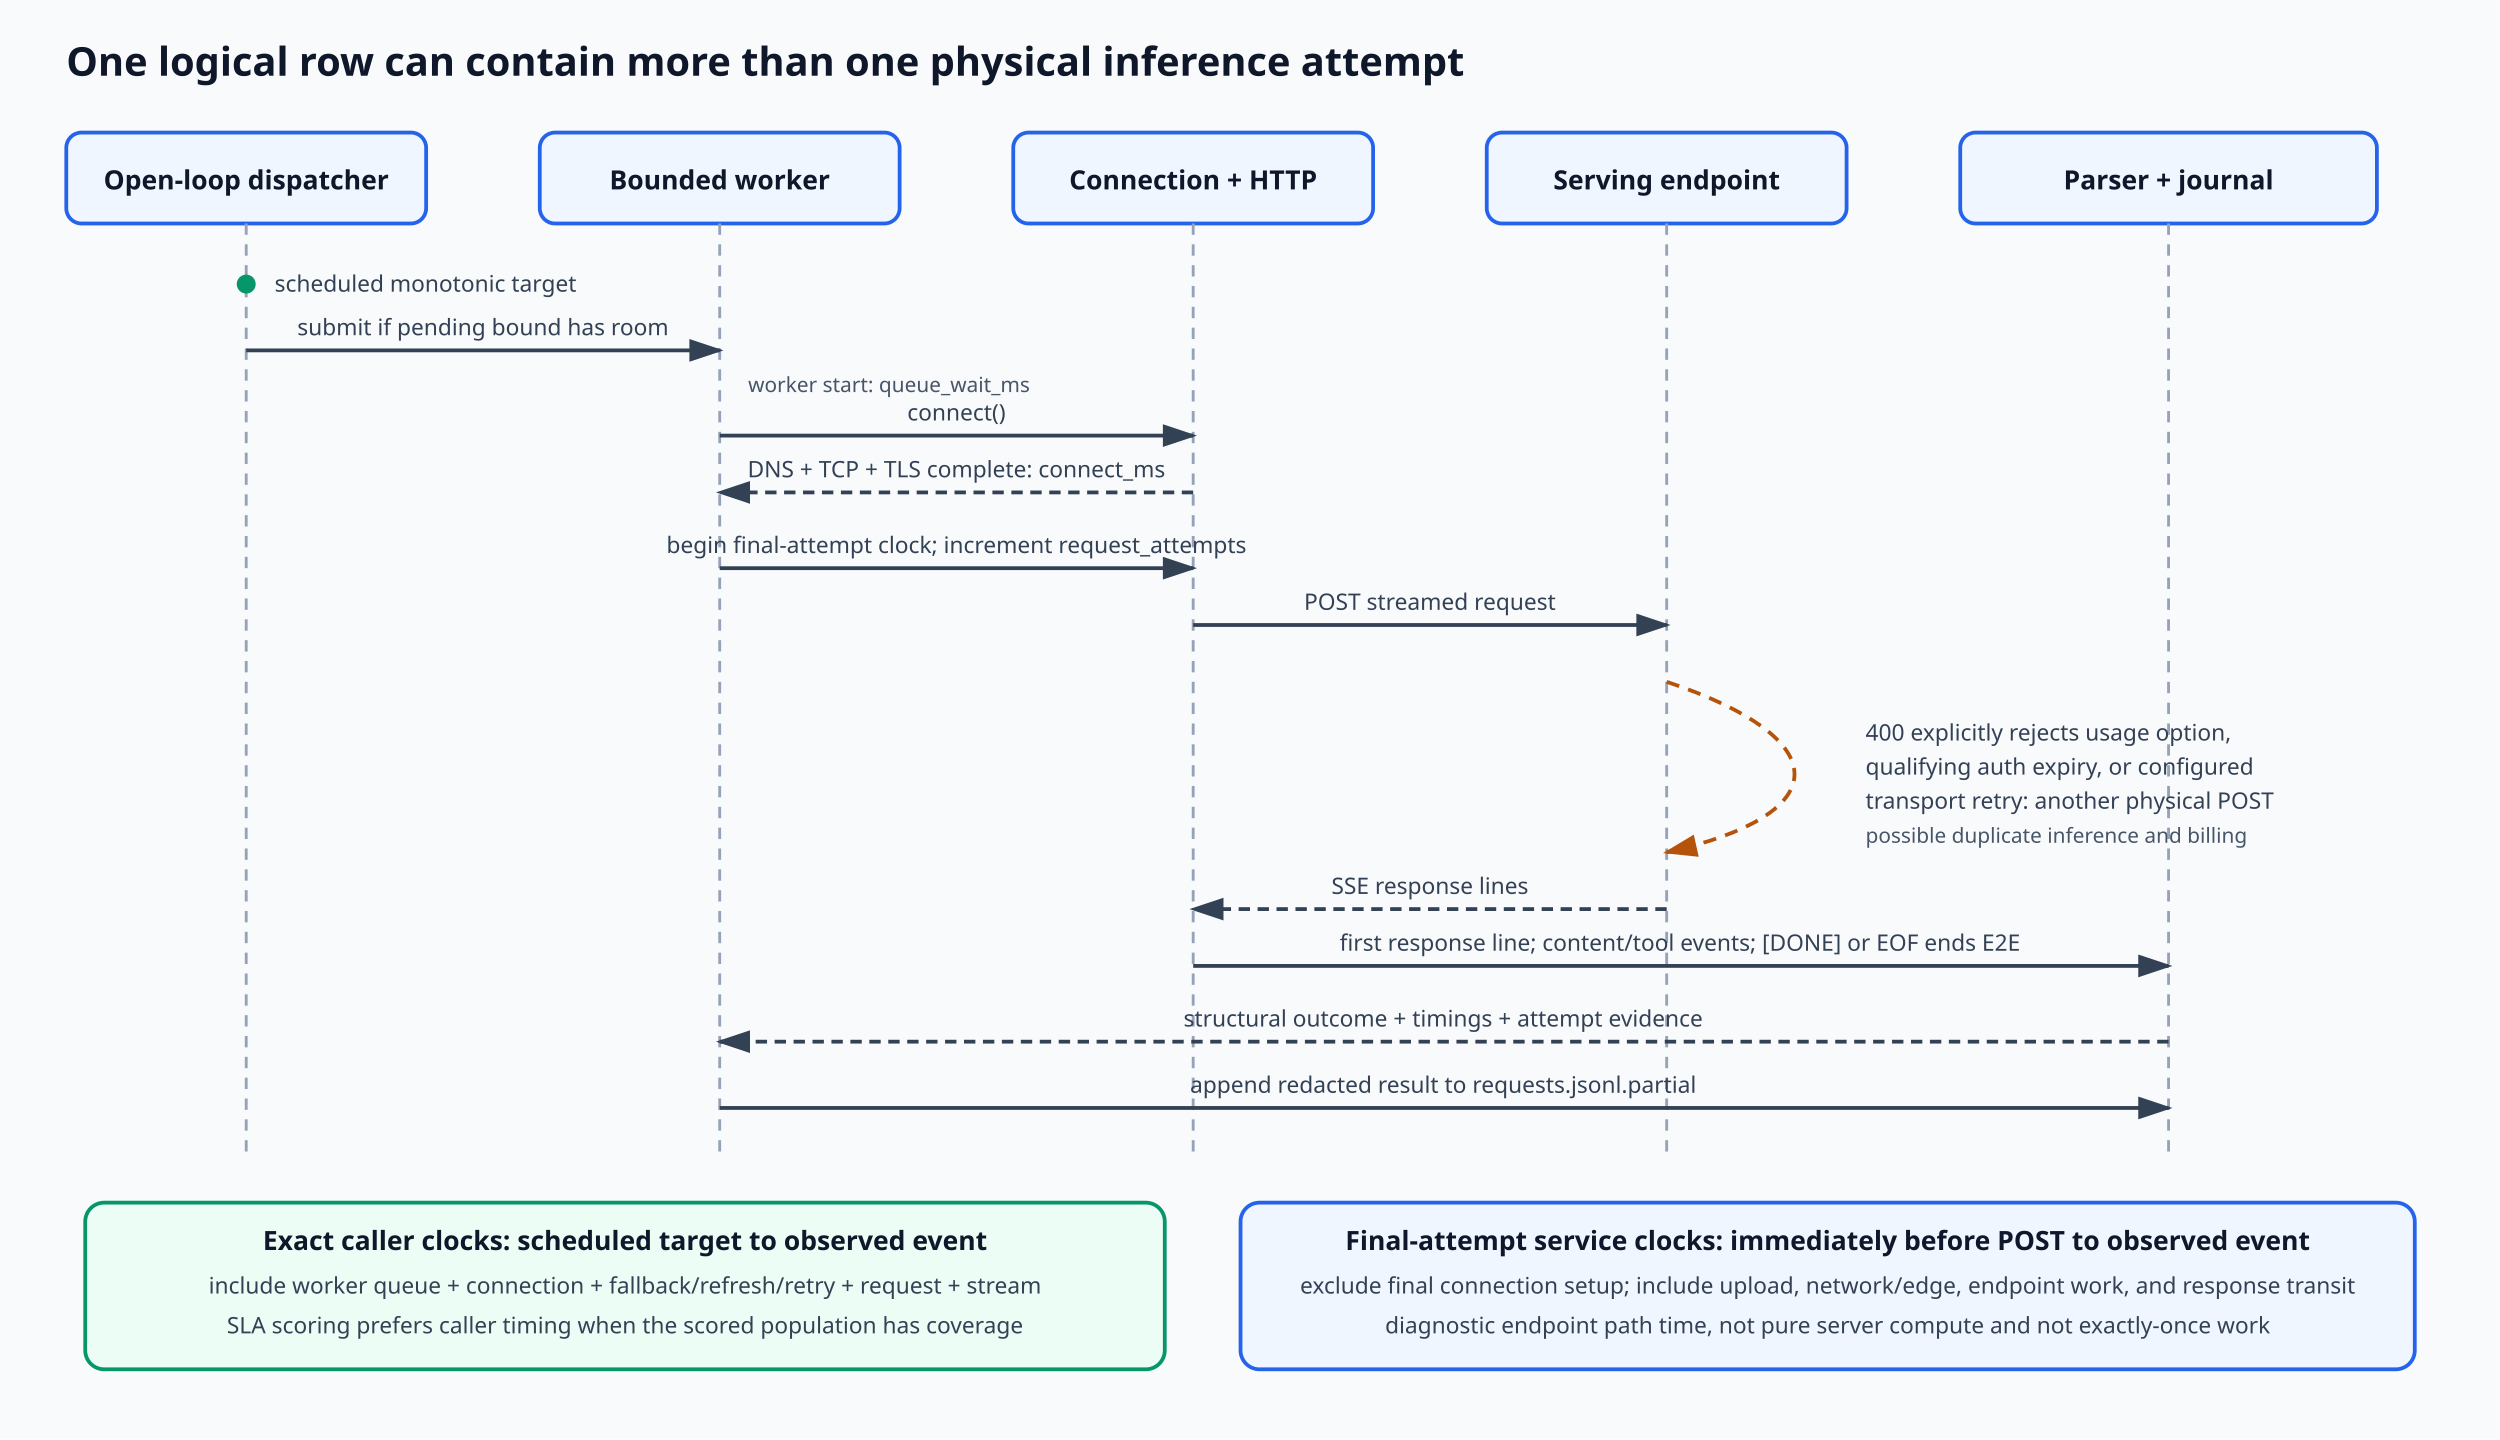
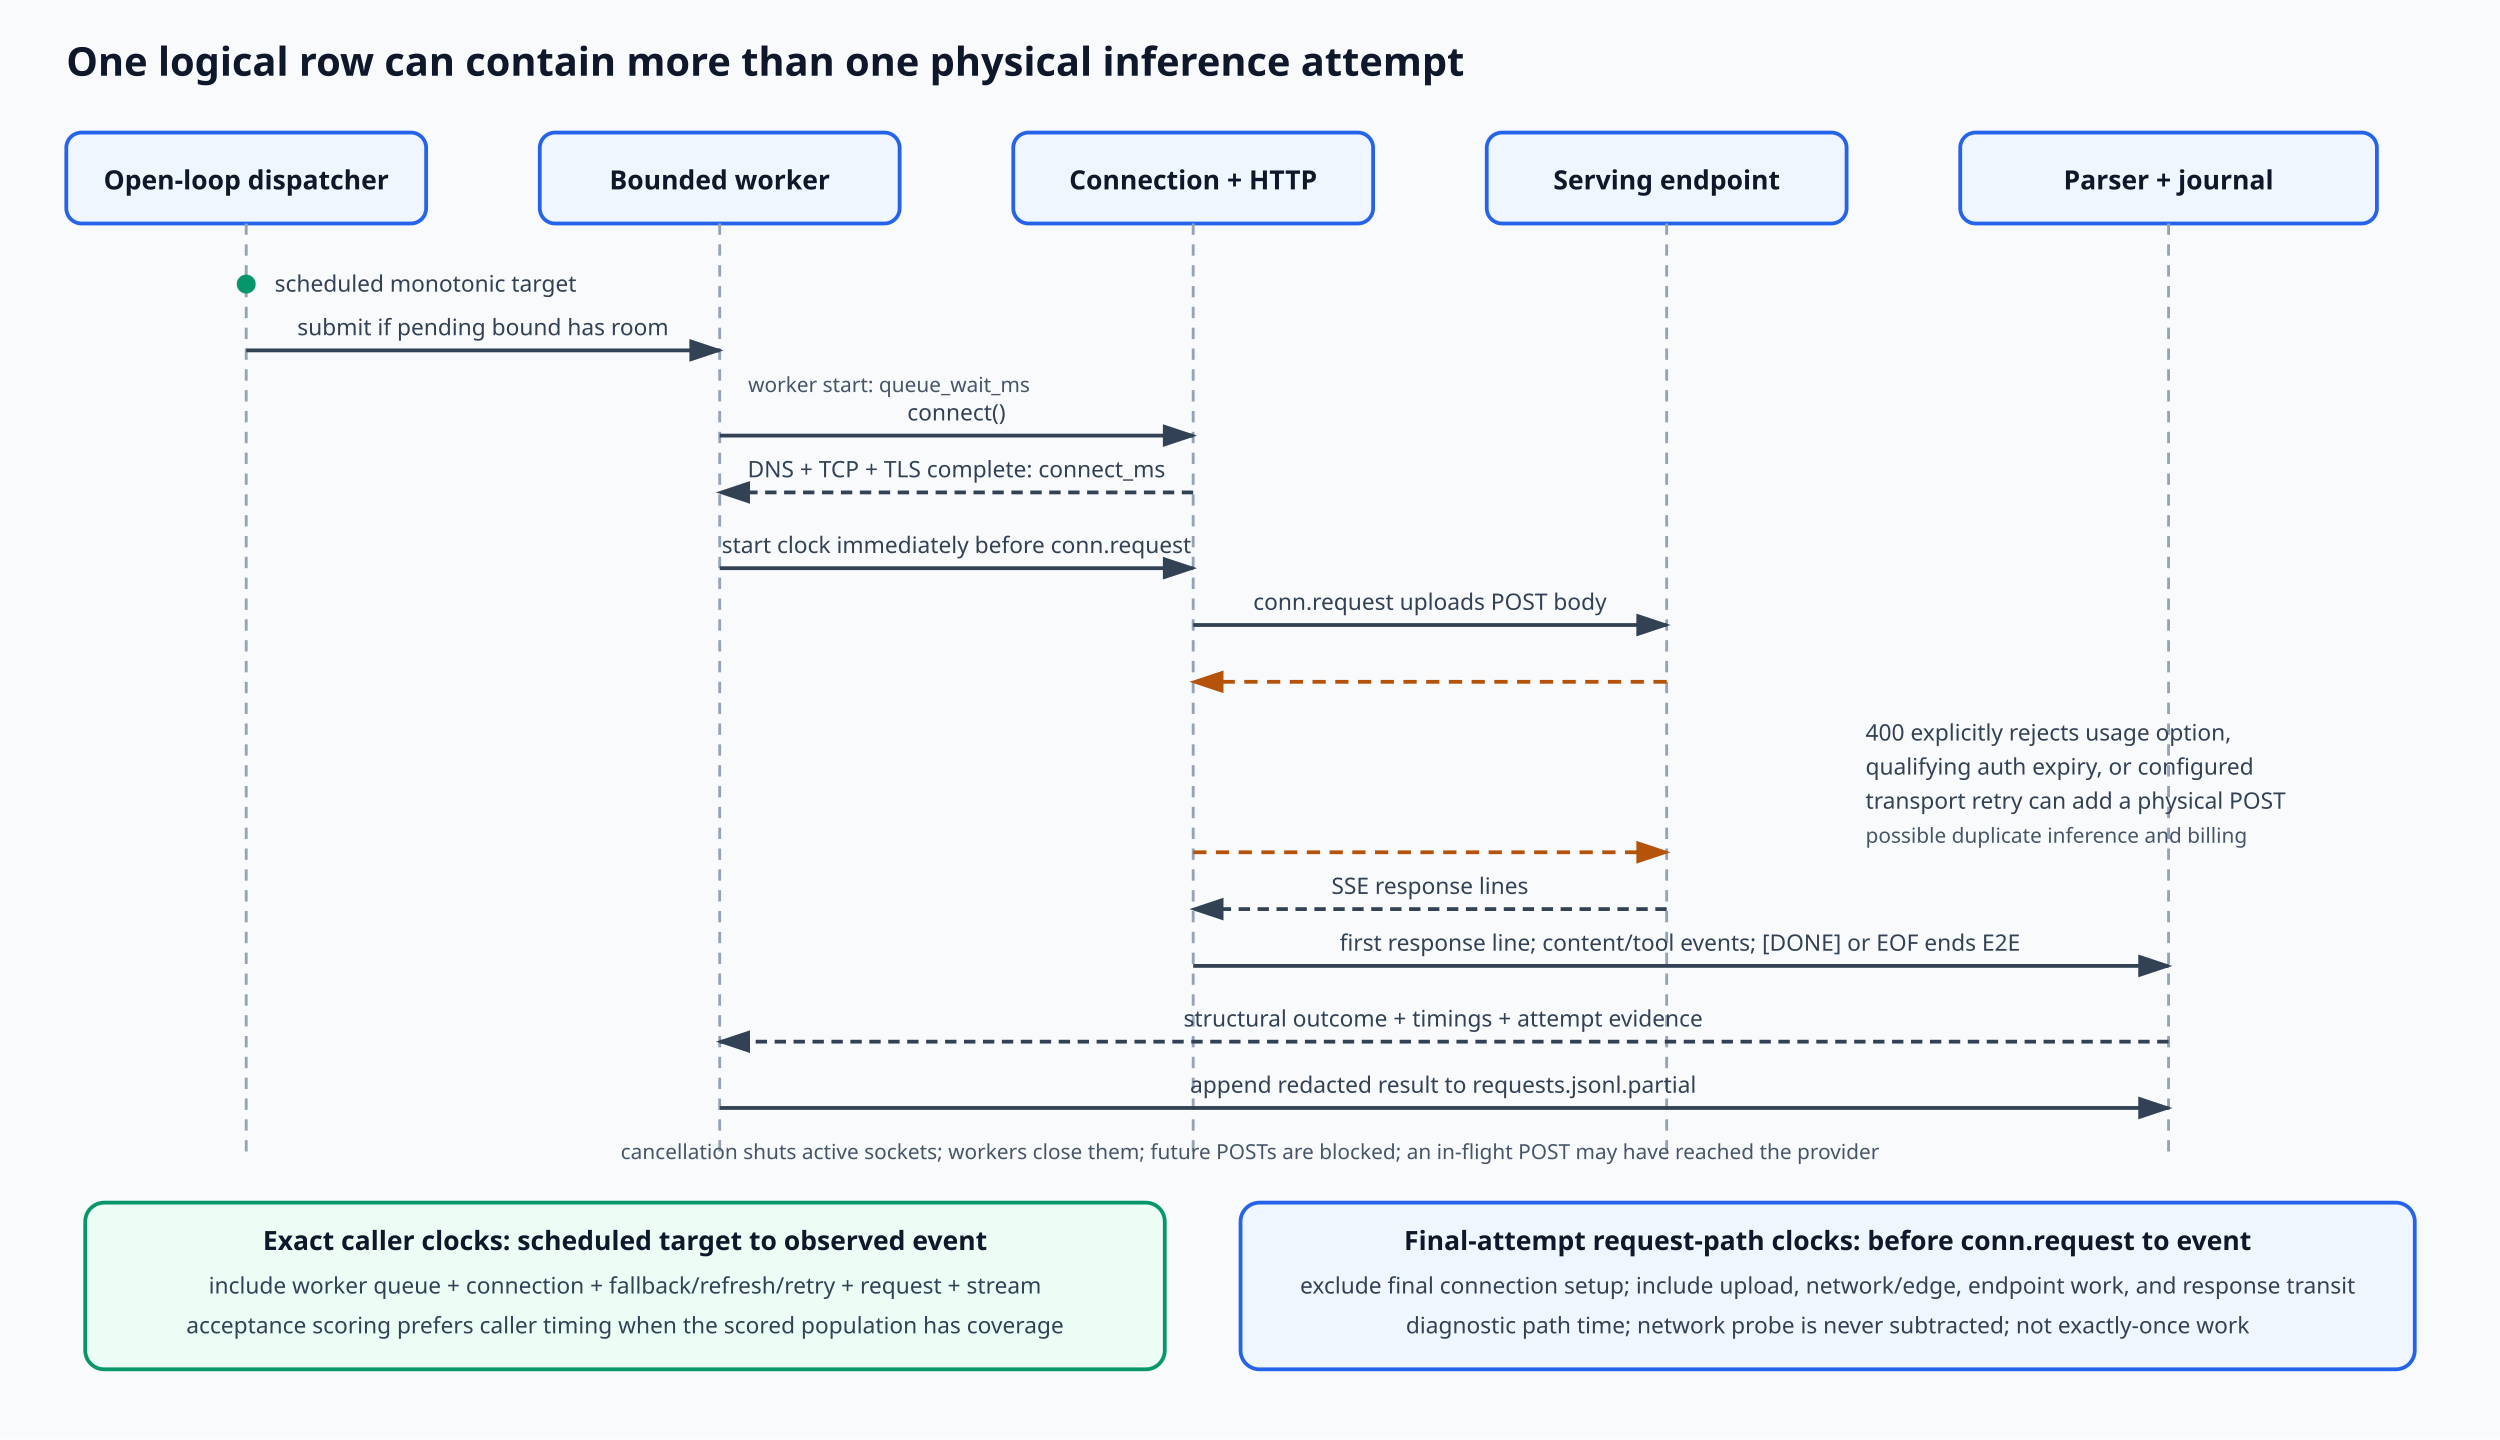
<svg xmlns="http://www.w3.org/2000/svg" width="1320" height="760" viewBox="0 0 1320 760" role="img" aria-labelledby="title desc">
  <defs>
    <marker id="arrow" markerWidth="10" markerHeight="10" refX="8" refY="3" orient="auto">
      <path d="M0,0 L0,6 L9,3 z" fill="#334155" />
    </marker>
    <marker id="warnArrow" markerWidth="10" markerHeight="10" refX="8" refY="3" orient="auto">
      <path d="M0,0 L0,6 L9,3 z" fill="#b45309" />
    </marker>
    <style>
      .bg{fill:#f8fafc}.head{fill:#eff6ff;stroke:#2563eb;stroke-width:2}.life{stroke:#94a3b8;stroke-width:1.5;stroke-dasharray:6 5}.msg{stroke:#334155;stroke-width:2;marker-end:url(#arrow)}.ret{stroke:#334155;stroke-width:2;stroke-dasharray:6 4;marker-end:url(#arrow)}.warn{fill:none;stroke:#b45309;stroke-width:2;stroke-dasharray:7 5;marker-end:url(#warnArrow)}.caller{fill:#ecfdf5;stroke:#059669;stroke-width:2}.service{fill:#eff6ff;stroke:#2563eb;stroke-width:2}.journal{fill:#f5f3ff;stroke:#7c3aed;stroke-width:2}.h{font:700 21px system-ui,sans-serif;fill:#0f172a}.t{font:700 14px system-ui,sans-serif;fill:#0f172a}.s{font:12px system-ui,sans-serif;fill:#334155}.tiny{font:11px system-ui,sans-serif;fill:#475569}
    </style>
  </defs>
  <rect class="bg" width="1320" height="760" />
  <text class="h" x="35" y="40">One logical row can contain more than one physical inference attempt</text>
  <rect class="head" x="35" y="70" width="190" height="48" rx="8" />
  <text class="t" x="130" y="100" text-anchor="middle">Open-loop dispatcher</text>
  <rect class="head" x="285" y="70" width="190" height="48" rx="8" />
  <text class="t" x="380" y="100" text-anchor="middle">Bounded worker</text>
  <rect class="head" x="535" y="70" width="190" height="48" rx="8" />
  <text class="t" x="630" y="100" text-anchor="middle">Connection + HTTP</text>
  <rect class="head" x="785" y="70" width="190" height="48" rx="8" />
  <text class="t" x="880" y="100" text-anchor="middle">Serving endpoint</text>
  <rect class="head" x="1035" y="70" width="220" height="48" rx="8" />
  <text class="t" x="1145" y="100" text-anchor="middle">Parser + journal</text>
  <line class="life" x1="130" y1="118" x2="130" y2="610" />
  <line class="life" x1="380" y1="118" x2="380" y2="610" />
  <line class="life" x1="630" y1="118" x2="630" y2="610" />
  <line class="life" x1="880" y1="118" x2="880" y2="610" />
  <line class="life" x1="1145" y1="118" x2="1145" y2="610" />
  <circle cx="130" cy="150" r="5" fill="#059669" />
  <text class="s" x="145" y="154">scheduled monotonic target</text>
  <line class="msg" x1="130" y1="185" x2="380" y2="185" />
  <text class="s" x="255" y="177" text-anchor="middle">submit if pending bound has room</text>
  <text class="tiny" x="395" y="207">worker start: queue_wait_ms</text>
  <line class="msg" x1="380" y1="230" x2="630" y2="230" />
  <text class="s" x="505" y="222" text-anchor="middle">connect()</text>
  <line class="ret" x1="630" y1="260" x2="380" y2="260" />
  <text class="s" x="505" y="252" text-anchor="middle">DNS + TCP + TLS complete: connect_ms</text>
  <line class="msg" x1="380" y1="300" x2="630" y2="300" />
-   <text class="s" x="505" y="292" text-anchor="middle">begin final-attempt clock; increment request_attempts</text>
+   <text class="s" x="505" y="292" text-anchor="middle">start clock immediately before conn.request</text>
  <line class="msg" x1="630" y1="330" x2="880" y2="330" />
-   <text class="s" x="755" y="322" text-anchor="middle">POST streamed request</text>
-   <path class="warn" d="M880 360 C970 390 970 430 880 450" />
+   <text class="s" x="755" y="322" text-anchor="middle">conn.request uploads POST body</text>
+   <line class="warn" x1="880" y1="360" x2="630" y2="360" />
+   <line class="warn" x1="630" y1="450" x2="880" y2="450" />
  <text class="s" x="985" y="391">400 explicitly rejects usage option,</text>
  <text class="s" x="985" y="409">qualifying auth expiry, or configured</text>
-   <text class="s" x="985" y="427">transport retry: another physical POST</text>
+   <text class="s" x="985" y="427">transport retry can add a physical POST</text>
  <text class="tiny" x="985" y="445">possible duplicate inference and billing</text>
  <line class="ret" x1="880" y1="480" x2="630" y2="480" />
  <text class="s" x="755" y="472" text-anchor="middle">SSE response lines</text>
  <line class="msg" x1="630" y1="510" x2="1145" y2="510" />
  <text class="s" x="887" y="502" text-anchor="middle">first response line; content/tool events; [DONE] or EOF ends E2E</text>
  <line class="ret" x1="1145" y1="550" x2="380" y2="550" />
  <text class="s" x="762" y="542" text-anchor="middle">structural outcome + timings + attempt evidence</text>
  <line class="msg" x1="380" y1="585" x2="1145" y2="585" />
  <text class="s" x="762" y="577" text-anchor="middle">append redacted result to requests.jsonl.partial</text>
+   <text class="tiny" x="660" y="612" text-anchor="middle">cancellation shuts active sockets; workers close them; future POSTs are blocked; an in-flight POST may have reached the provider</text>
  <rect class="caller" x="45" y="635" width="570" height="88" rx="10" />
  <text class="t" x="330" y="660" text-anchor="middle">Exact caller clocks: scheduled target to observed event</text>
  <text class="s" x="330" y="683" text-anchor="middle">include worker queue + connection + fallback/refresh/retry + request + stream</text>
-   <text class="s" x="330" y="704" text-anchor="middle">SLA scoring prefers caller timing when the scored population has coverage</text>
+   <text class="s" x="330" y="704" text-anchor="middle">acceptance scoring prefers caller timing when the scored population has coverage</text>
  <rect class="service" x="655" y="635" width="620" height="88" rx="10" />
-   <text class="t" x="965" y="660" text-anchor="middle">Final-attempt service clocks: immediately before POST to observed event</text>
+   <text class="t" x="965" y="660" text-anchor="middle">Final-attempt request-path clocks: before conn.request to event</text>
  <text class="s" x="965" y="683" text-anchor="middle">exclude final connection setup; include upload, network/edge, endpoint work, and response transit</text>
-   <text class="s" x="965" y="704" text-anchor="middle">diagnostic endpoint path time, not pure server compute and not exactly-once work</text>
+   <text class="s" x="965" y="704" text-anchor="middle">diagnostic path time; network probe is never subtracted; not exactly-once work</text>
</svg>
